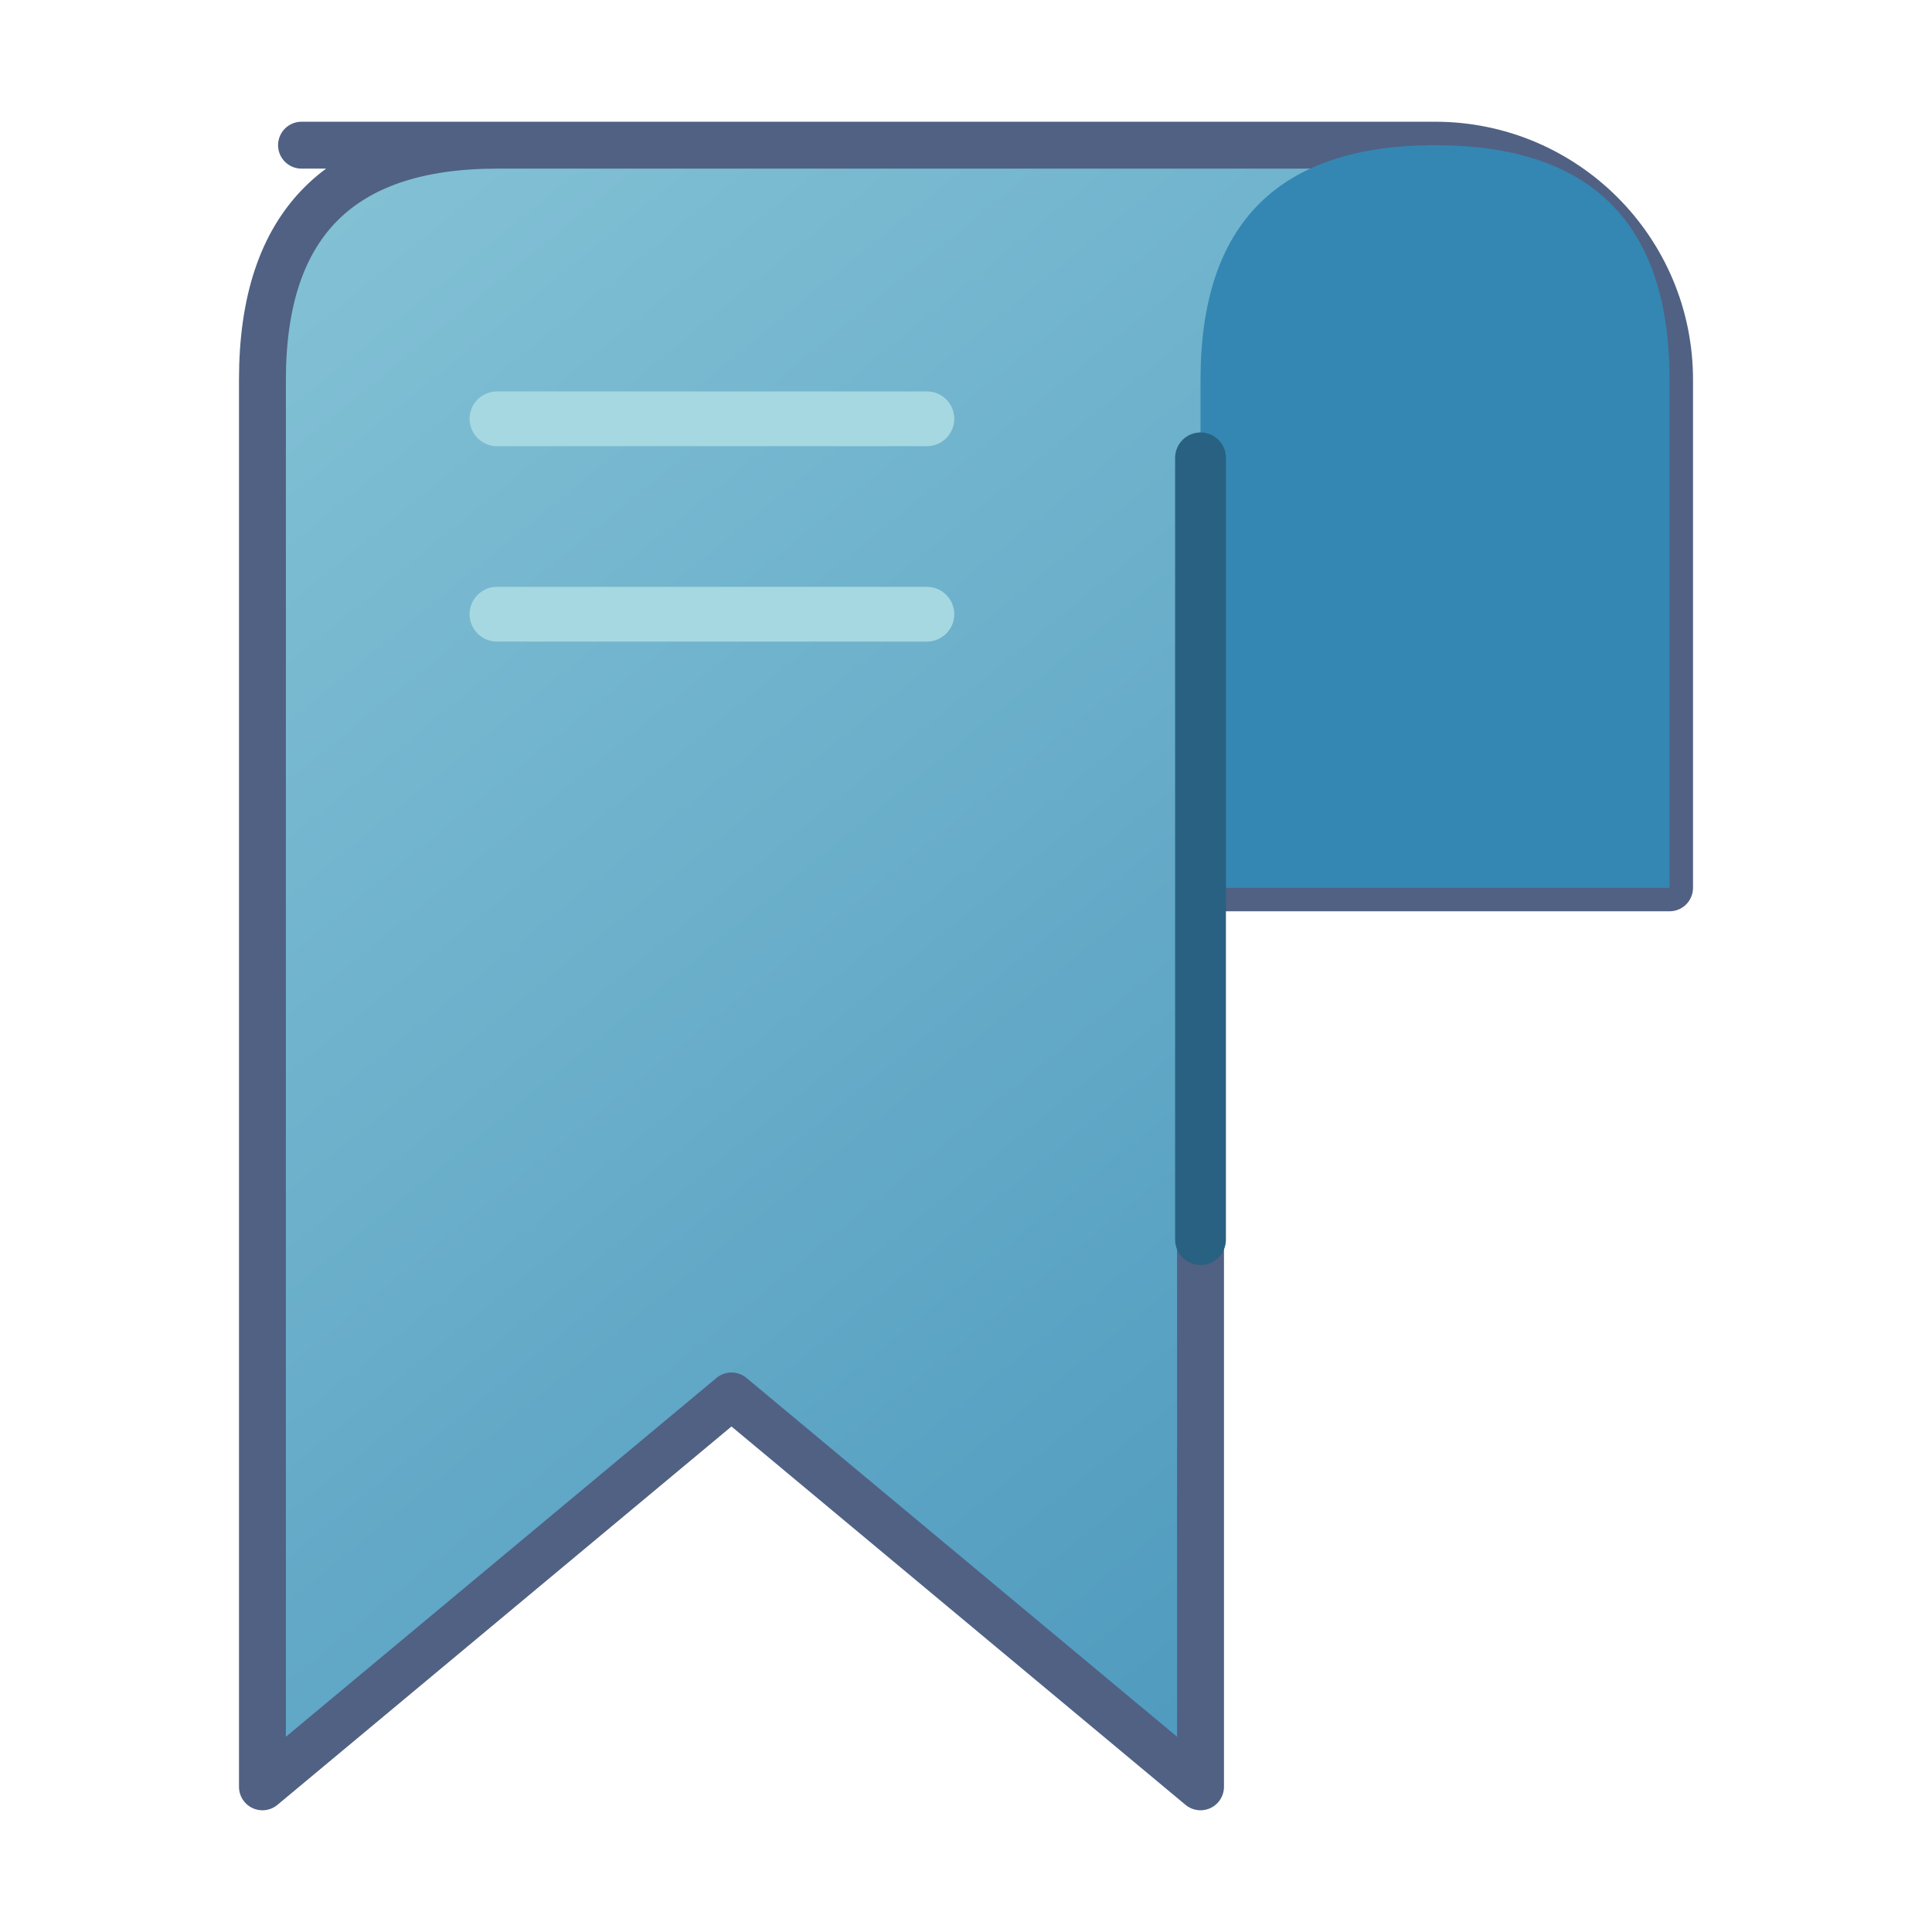
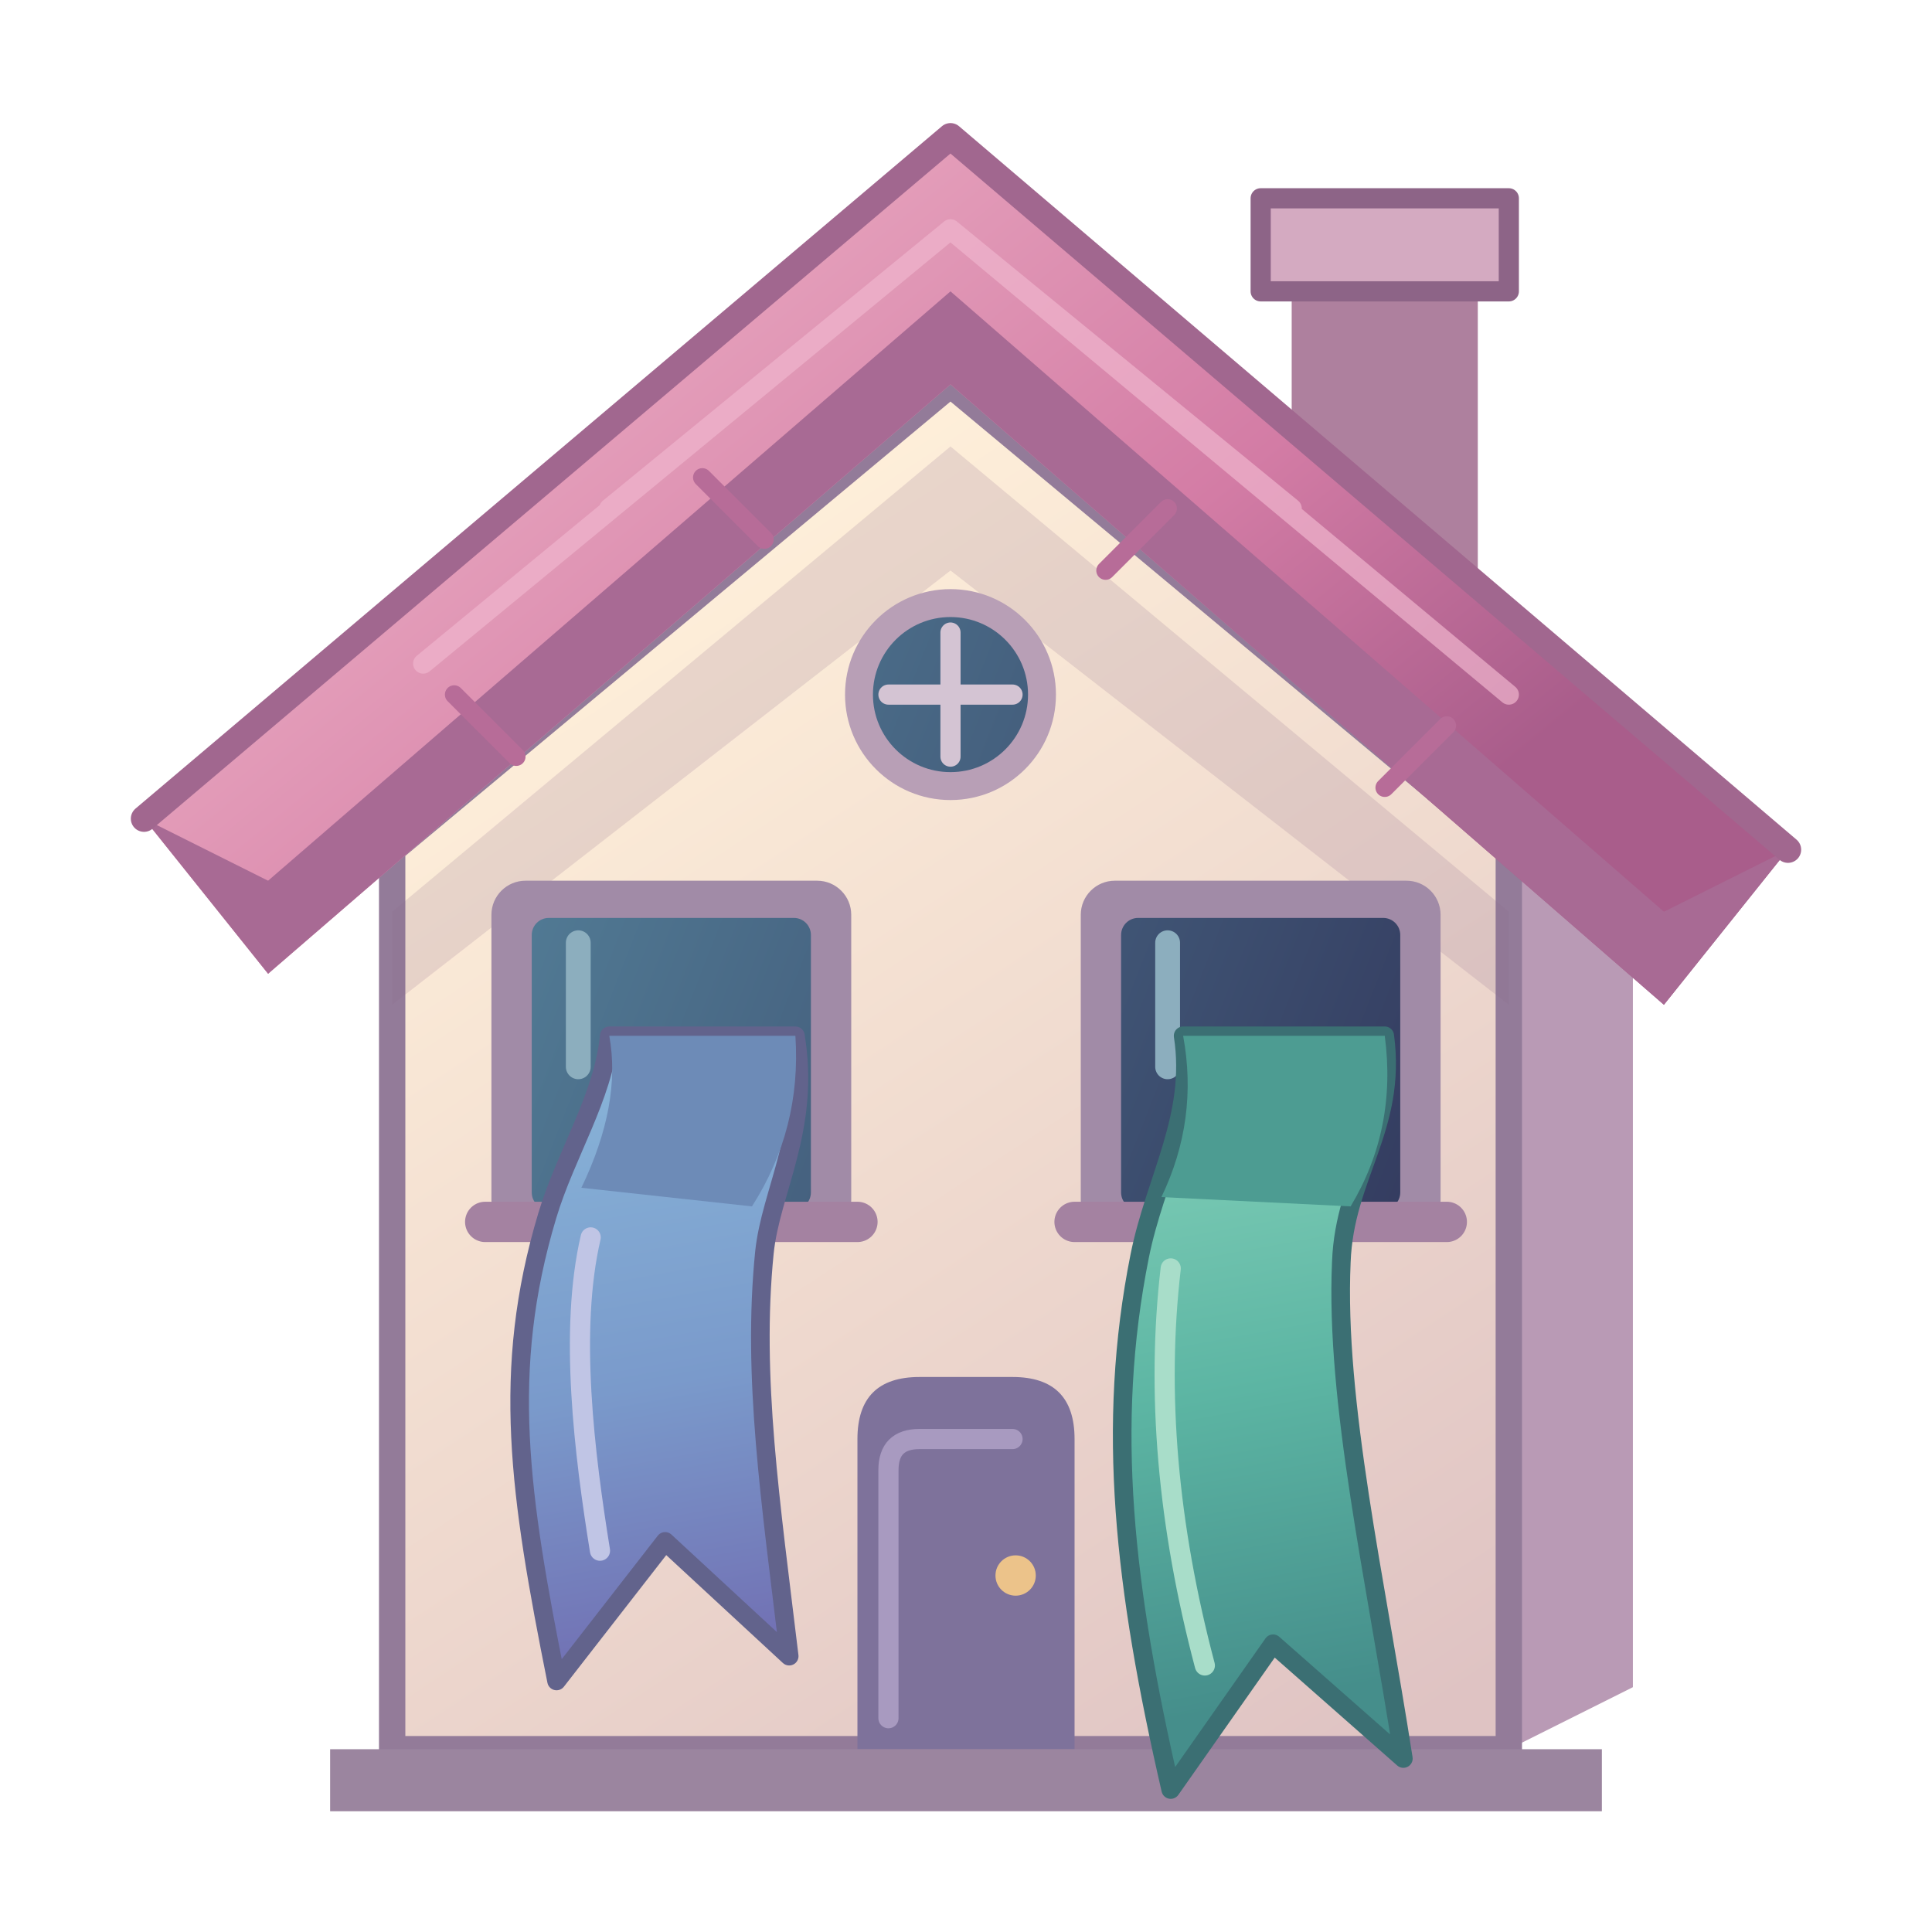
<svg xmlns="http://www.w3.org/2000/svg" width="64" height="64" viewBox="0 0 64 64" data-material="authored">
-   <g id="frameless-artwork" transform="translate(-10.72832 -9.433526) scale(1.294798)">
+   <g id="frameless-artwork" transform="translate(-0.366972 -0.623853) scale(1.027523)">
    <defs>
-       <linearGradient id="blue" gradientUnits="userSpaceOnUse" x1="12" y1="10" x2="48" y2="54">
-         <stop stop-color="#88c5d7" />
-         <stop offset="1" stop-color="#4794bb" />
+       <linearGradient id="plaster" gradientUnits="userSpaceOnUse" x1="20" y1="19" x2="45" y2="57">
+         <stop stop-color="#fff0da" />
+         <stop offset="1" stop-color="#dfc3c3" />
+       </linearGradient>
+       <linearGradient id="roof" gradientUnits="userSpaceOnUse" x1="24" y1="9" x2="42" y2="31">
+         <stop stop-color="#e5a0bb" />
+         <stop offset=".55" stop-color="#d37ca5" />
+         <stop offset="1" stop-color="#a95d8b" />
+       </linearGradient>
+       <linearGradient id="glass" gradientUnits="userSpaceOnUse" x1="18" y1="28" x2="46" y2="39">
+         <stop stop-color="#517a94" />
+         <stop offset="1" stop-color="#343c60" />
+       </linearGradient>
+       <linearGradient id="blue-ribbon" gradientUnits="userSpaceOnUse" x1="20" y1="33" x2="24" y2="55">
+         <stop stop-color="#8ab8da" />
+         <stop offset=".55" stop-color="#7a9acb" />
+         <stop offset="1" stop-color="#706ab0" />
+       </linearGradient>
+       <linearGradient id="jade-ribbon" gradientUnits="userSpaceOnUse" x1="40" y1="33" x2="44" y2="55">
+         <stop stop-color="#8ad5bd" />
+         <stop offset=".55" stop-color="#5cb5a3" />
+         <stop offset="1" stop-color="#458e8b" />
      </linearGradient>
    </defs>
    <g stroke-linecap="round" stroke-linejoin="round">
-       <path d="M16 11h29a6 6 0 0 1 6 6v13H39v23L27 43 15 53V17q0-6 6-6" fill="url(#blue)" stroke="#506184" stroke-width="1.2" />
-       <path d="M39 17q0-6 6-6t6 6v13H39Z" fill="#3487b2" />
-       <path d="M21 18h11M21 23h11" stroke="#a6d8e1" stroke-width="1.4" />
-       <path d="M39 19v20" stroke="#286181" stroke-width="1.3" />
+       <path d="M42 8h6v16h-6Z" fill="#ae809e" />
+       <path d="M41 7h8v3h-8Z" fill="#d4aac1" stroke="#8d6487" stroke-width=".65" />
+       <path d="m46 25 7 4v26l-6 3Z" fill="#b99ab5" />
+       <path d="M13 28 31 13l18 15v29H13Z" fill="url(#plaster)" stroke="#937b99" stroke-width=".85" />
+       <path d="M13 30 31 15l18 15v3L31 19 13 33Z" fill="#8c688a" opacity=".18" />
+       <path d="M5 27 31 5l27 23-4 5-23-20L9 32Z" fill="url(#roof)" />
+       <path d="m5 27 4 5 22-19 23 20 4-5-4 2-23-20L9 29Z" fill="#a86a94" />
+       <path d="M5 27 31 5l27 23" fill="none" stroke="#a1678f" stroke-width=".85" />
+       <path d="m14 22 17-14 18 15m-29-6 11-9 11 9" fill="none" stroke="#efb5cd" stroke-width=".65" opacity=".7" />
+       <path d="m15 23 2 2m6-9 2 2m13-1-2 2m11 5-2 2" fill="none" stroke="#b76c98" stroke-width=".6" />
+       <circle cx="31" cy="23" r="3.4" fill="#b89fb6" />
+       <circle cx="31" cy="23" r="2.5" fill="url(#glass)" />
+       <path d="M31 21v4m-2-2h4" stroke="#d4c4d3" stroke-width=".65" />
+       <rect x="16.2" y="29" width="11.6" height="11.4" rx="1.1" fill="#a18ba7" />
+       <rect x="17.5" y="30.2" width="9" height="9.4" rx=".55" fill="url(#glass)" />
+       <rect x="35.2" y="29" width="11.6" height="11.4" rx="1.1" fill="#a18ba7" />
+       <rect x="36.5" y="30.2" width="9" height="9.4" rx=".55" fill="url(#glass)" />
+       <path d="M19 31v4m19-4v4" stroke="#8caebe" stroke-width=".8" />
+       <path d="M16 40h12m7 0h12" stroke="#a482a1" stroke-width="1.3" />
+       <path d="M28 57V47q0-2 2-2h3q2 0 2 2v10Z" fill="#7e729b" />
+       <path d="M29 56v-8q0-1 1-1h3" fill="none" stroke="#a89ac0" stroke-width=".65" />
+       <circle cx="33.1" cy="51.4" r=".65" fill="#ecc38a" />
+       <path d="M11 57h41v2H11Z" fill="#9b859f" />
+       <path d="M20 34h6c.5 3-.8 5-1 7-.4 4 .2 8 .8 13l-4-3.7-3.5 4.5c-1.2-6-1.8-10-.3-15 .6-2 1.8-3.8 2-5.8Z" fill="url(#blue-ribbon)" stroke="#62638c" stroke-width=".6" />
+       <path d="M20 34h6q.2 3-1.4 5.5l-5.5-.6q1.3-2.7.9-4.9Z" fill="#6d8bb7" />
+       <path d="M19.4 40.5c-.7 3-.2 7 .3 10.1" fill="none" stroke="#c0c5e5" stroke-width=".65" />
+       <path d="M38.5 34H45c.4 3-1.3 4.5-1.4 7.3-.2 4.5 1.1 10.2 2 16l-4.2-3.7-3.3 4.7c-1.5-6.5-2.1-11.7-1-17.2 .5-2.5 1.8-4.5 1.4-7.1Z" fill="url(#jade-ribbon)" stroke="#3b6f73" stroke-width=".6" />
+       <path d="M38.5 34H45q.4 3-1.1 5.5l-6.1-.3q1.2-2.5.7-5.2Z" fill="#4d9c92" />
+       <path d="M38.1 41.5q-.7 6 1.1 12.8" fill="none" stroke="#a8ddc9" stroke-width=".65" />
    </g>
  </g>
</svg>
